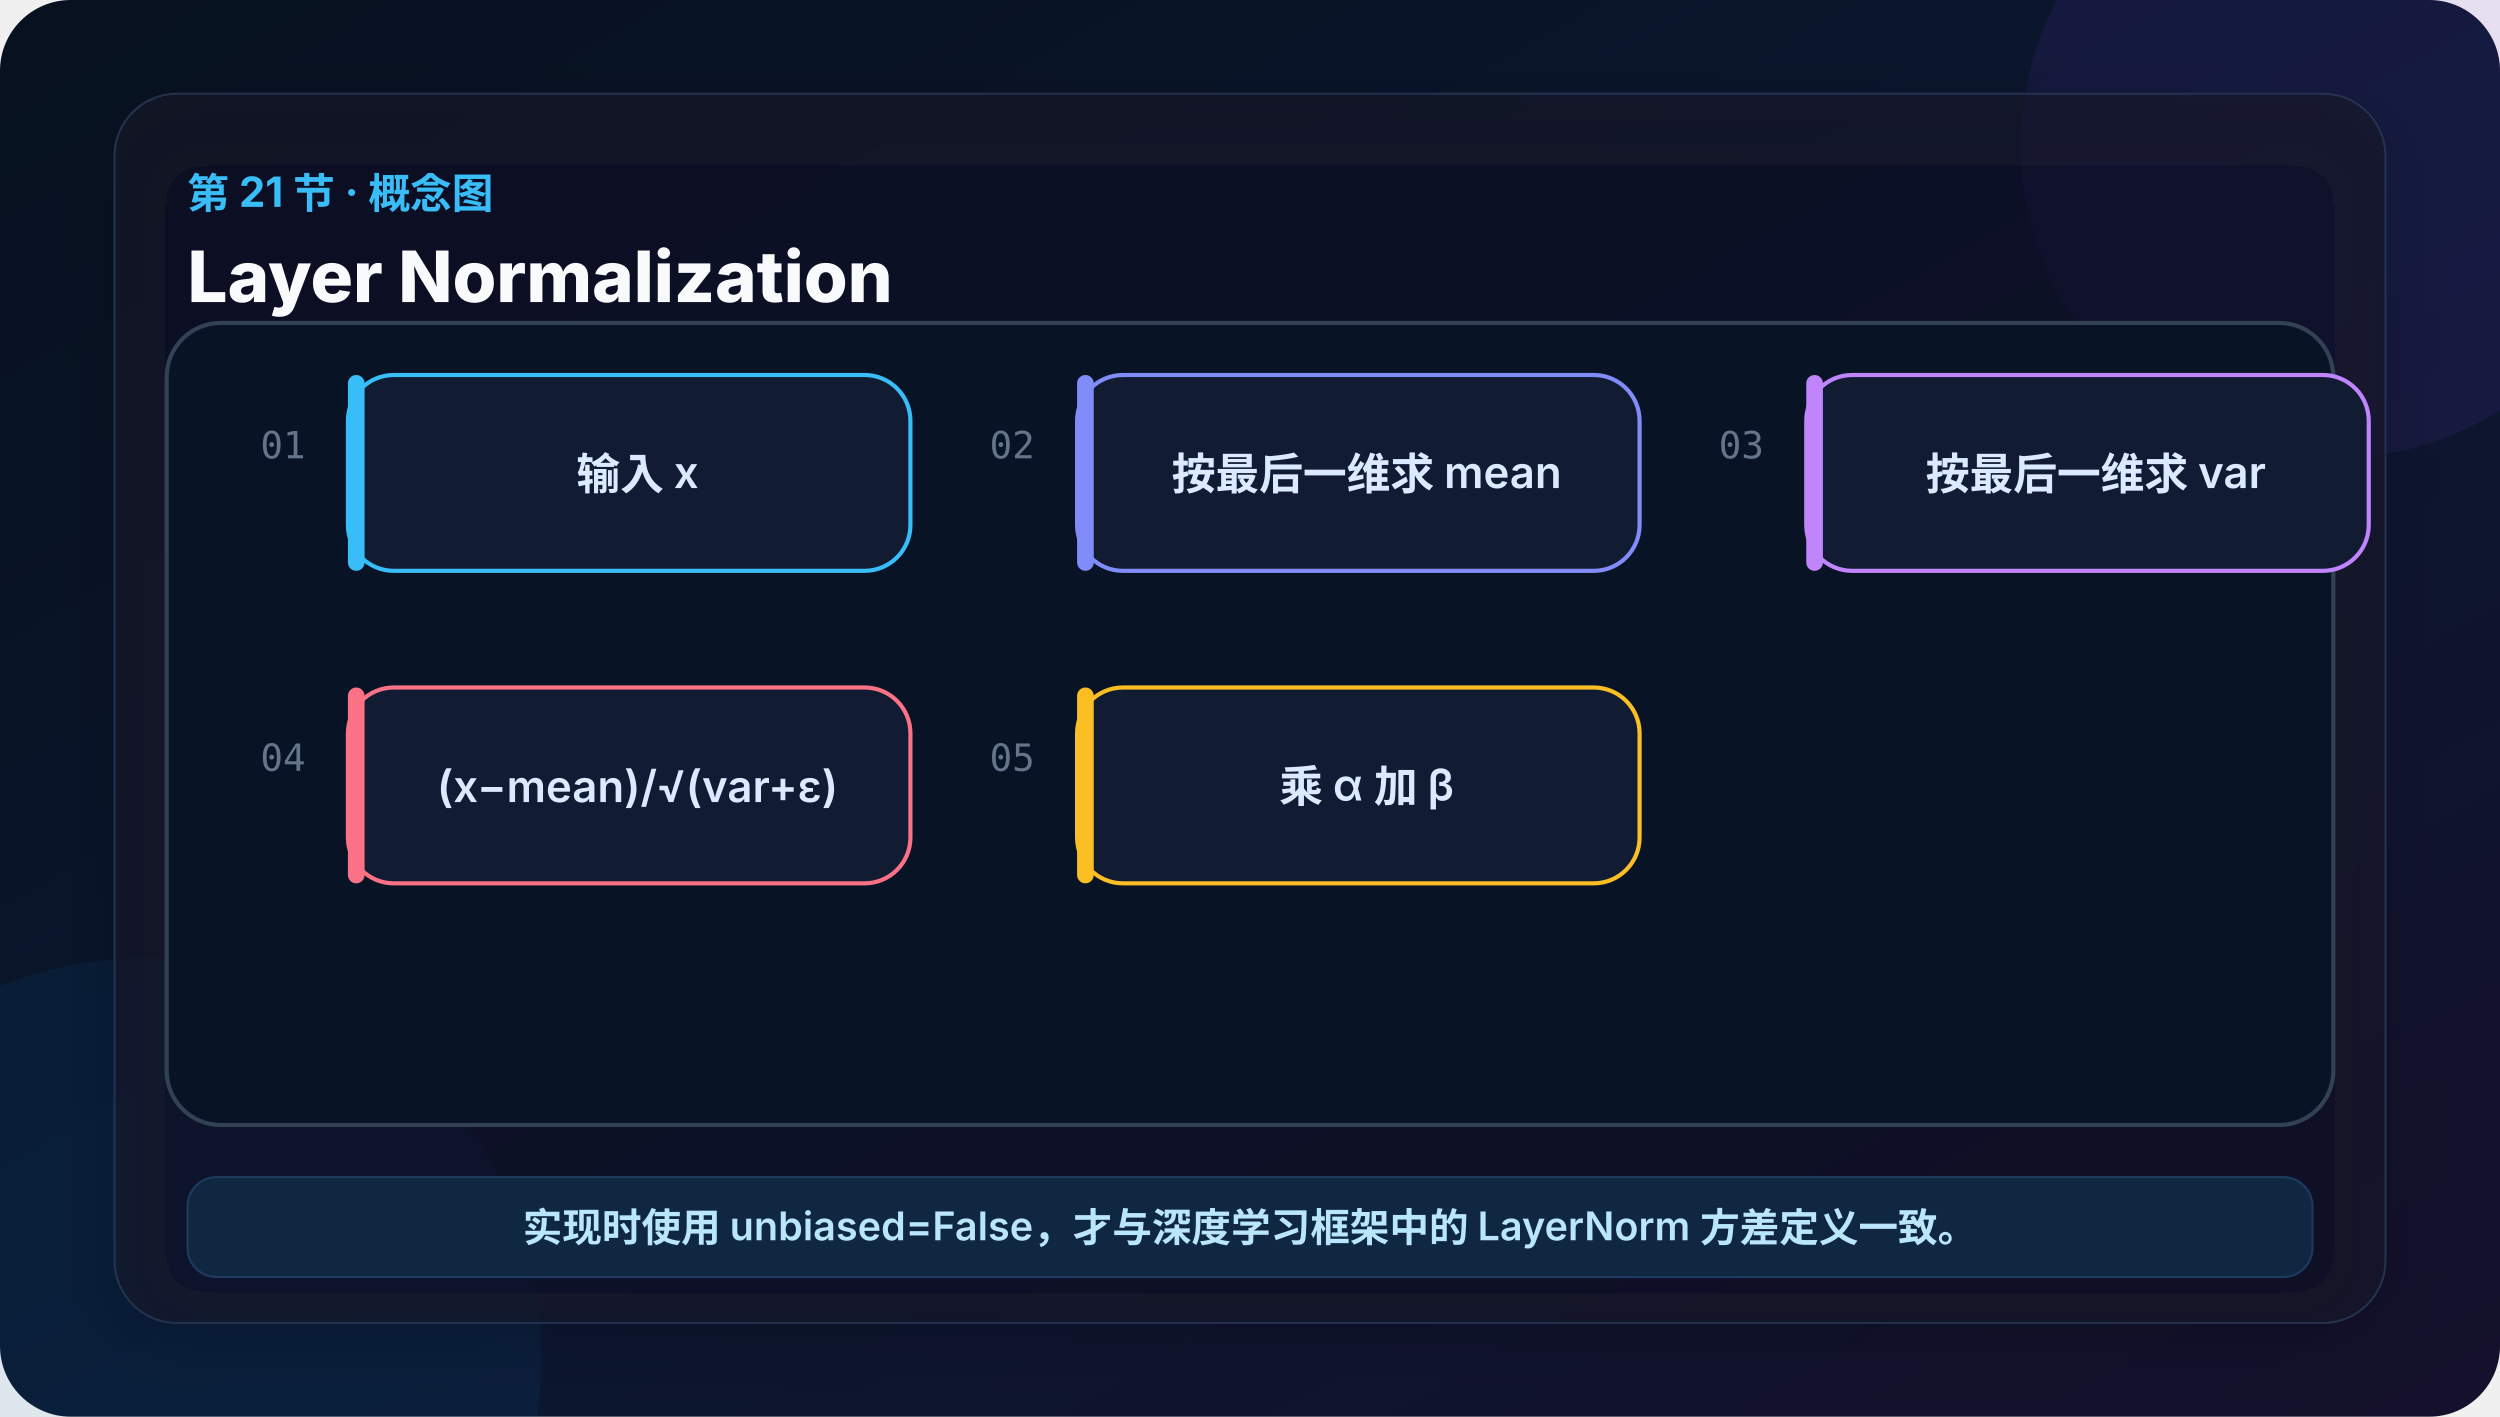
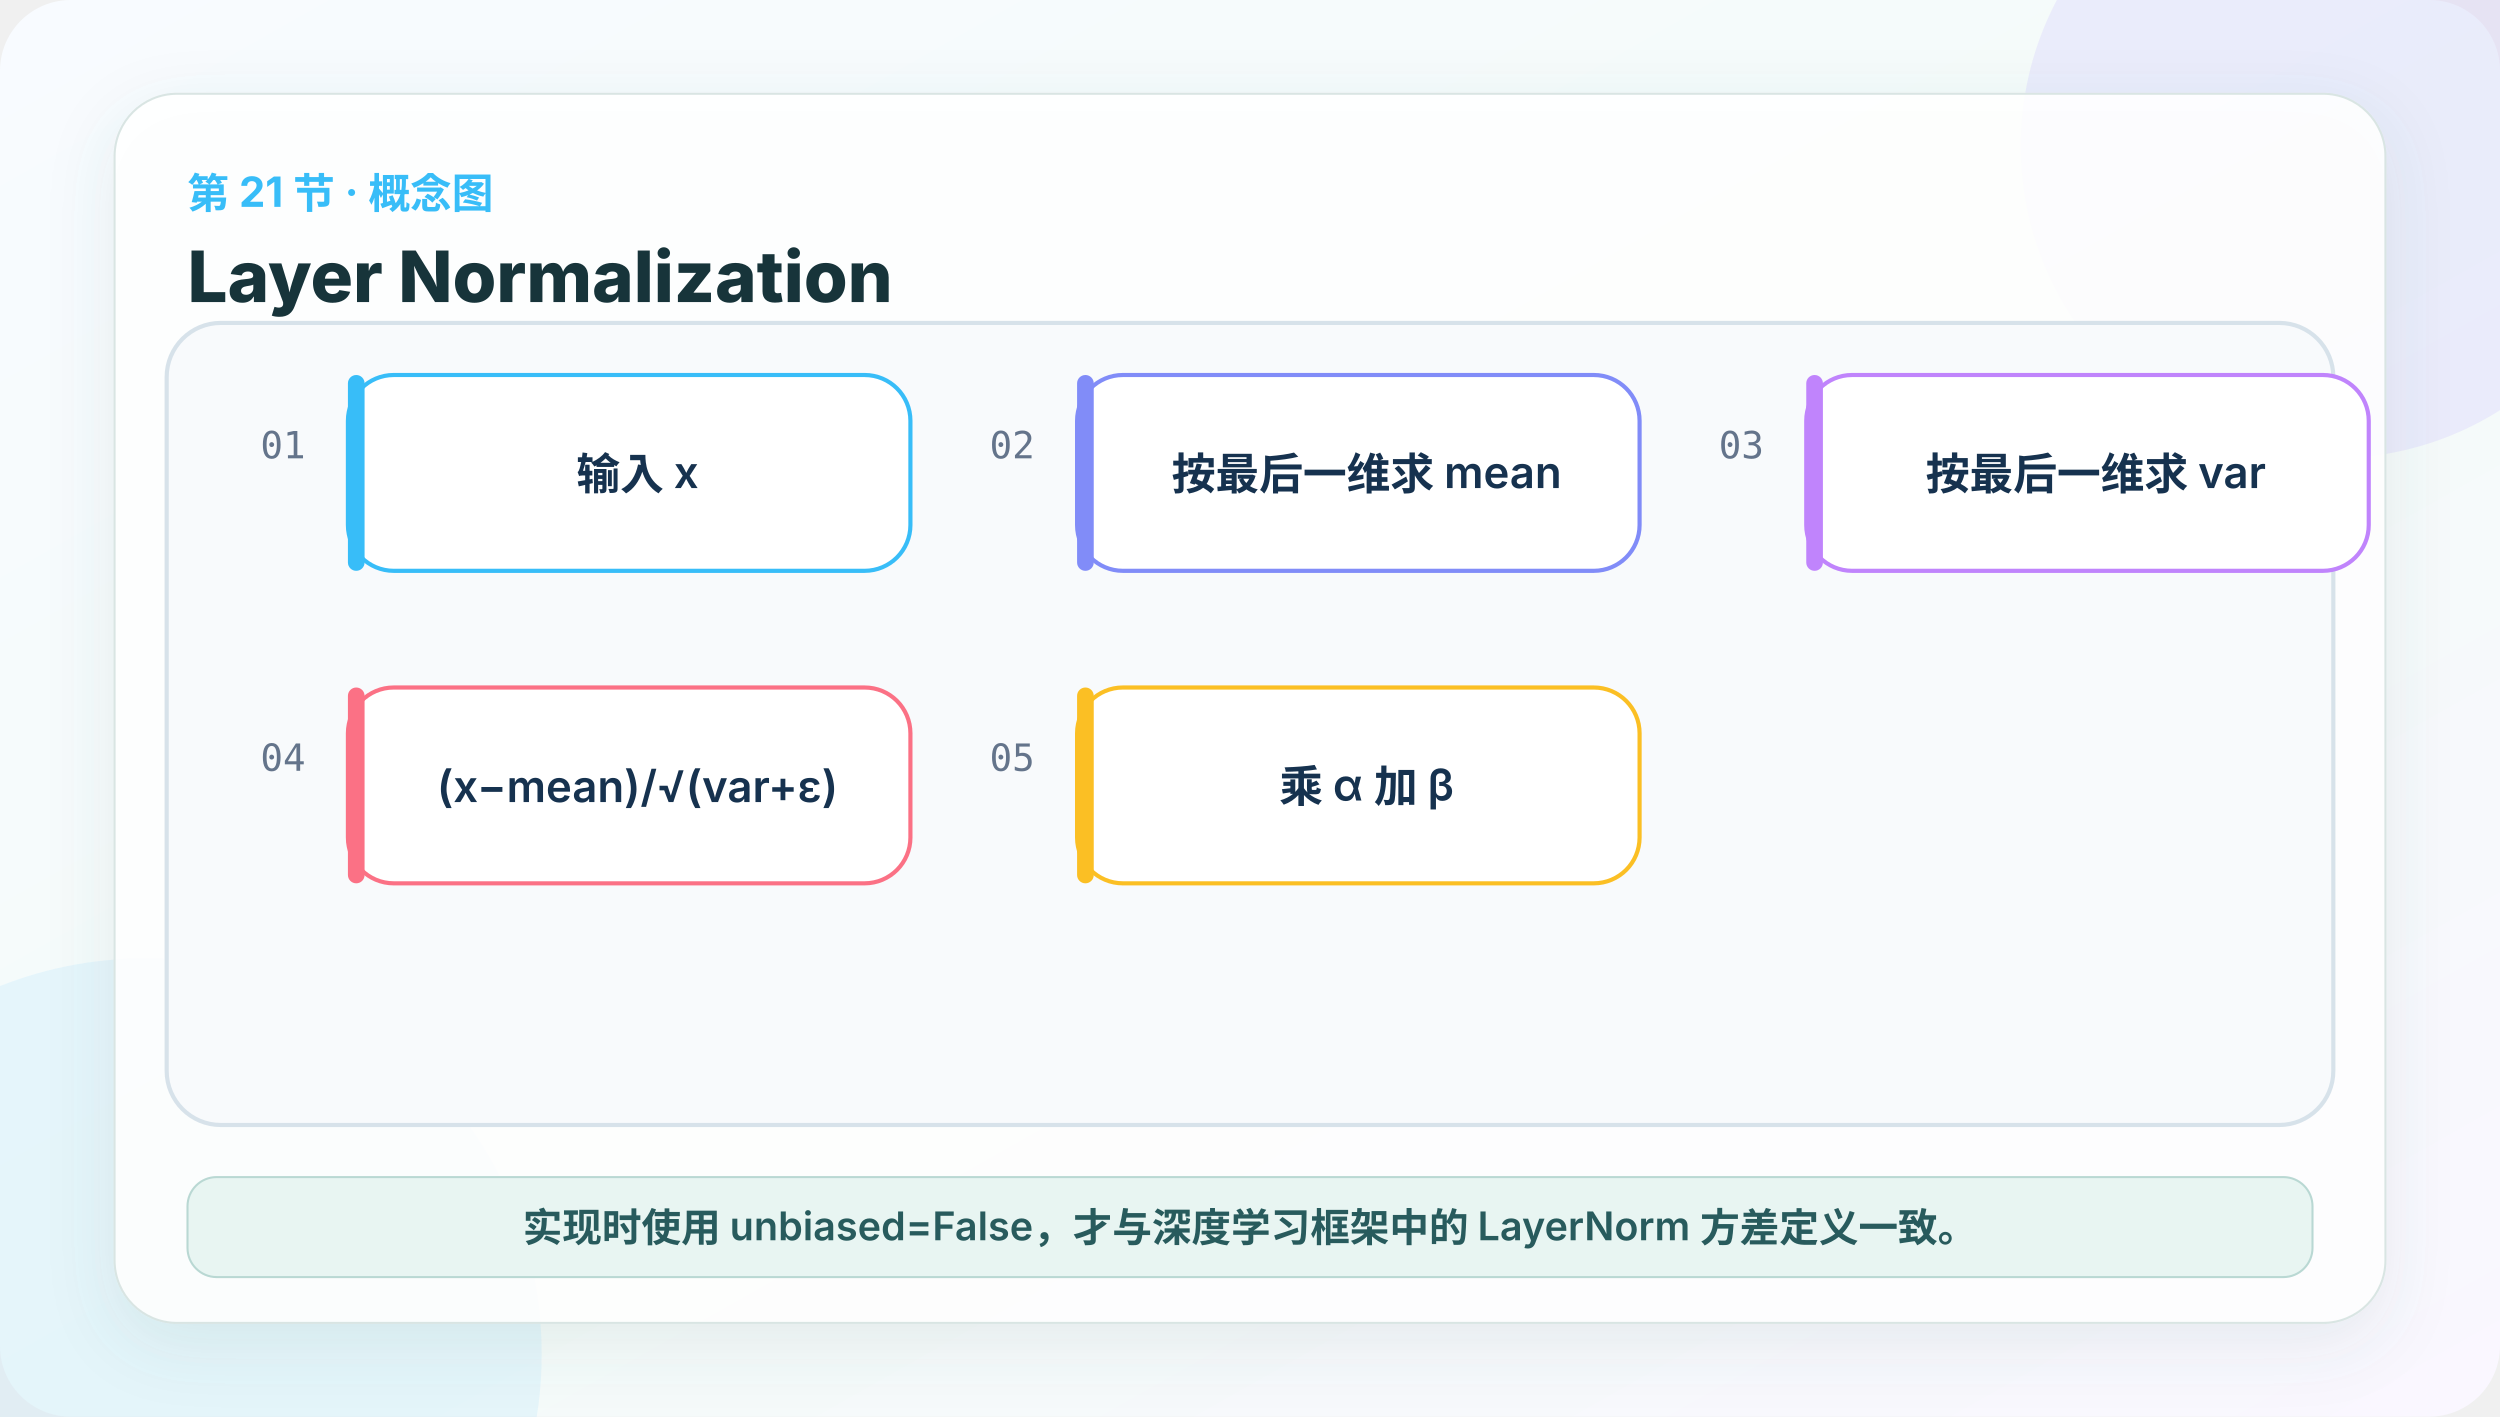
<svg xmlns="http://www.w3.org/2000/svg" width="1200" height="680" viewBox="0 0 1200 680" role="img" aria-labelledby="title desc">
  <defs>
    <linearGradient id="bg" x1="0" y1="0" x2="1" y2="1">
-       <stop offset="0" stop-color="#07111f" />
-       <stop offset="0.55" stop-color="#0b1730" />
-       <stop offset="1" stop-color="#15102b" />
+       <stop offset="0" stop-color="#f8fbff" />
+       <stop offset="0.55" stop-color="#f4fbf9" />
+       <stop offset="1" stop-color="#faf7ff" />
    </linearGradient>
    <filter id="shadow" x="-20%" y="-20%" width="140%" height="140%">
-       <feDropShadow dx="0" dy="10" stdDeviation="16" flood-color="#000" flood-opacity=".3" />
+       <feDropShadow dx="0" dy="10" stdDeviation="16" flood-color="#47716d" flood-opacity=".12" />
    </filter>
    <marker id="arrow" viewBox="0 0 10 10" refX="9" refY="5" markerWidth="7" markerHeight="7" orient="auto-start-reverse">
      <path d="M 0 0 L 10 5 L 0 10 z" fill="#64748b" />
    </marker>
  </defs>
  <rect width="1200" height="680" rx="34" fill="url(#bg)" />
-   <circle cx="1120" cy="70" r="150" fill="#7c3aed" opacity=".09" />
-   <circle cx="70" cy="650" r="190" fill="#0284c7" opacity=".08" />
+   <circle cx="1120" cy="70" r="150" fill="#c4b5fd" opacity=".22" />
+   <circle cx="70" cy="650" r="190" fill="#bae6fd" opacity=".28" />
  <g filter="url(#shadow)">
-     <rect x="55" y="45" width="1090" height="590" rx="30" fill="#081426" fill-opacity=".6" stroke="#26334d" />
+     <rect x="55" y="45" width="1090" height="590" rx="30" fill="#ffffff" fill-opacity=".88" stroke="#d9e5e3" />
  </g>
  <text x="90" y="100" font-family="Inter, PingFang SC, Microsoft YaHei, sans-serif" font-size="20" font-weight="700" fill="#38bdf8">第 21 节 · 概念图</text>
-   <text x="90" y="145" font-family="Inter, PingFang SC, Microsoft YaHei, sans-serif" font-size="34" font-weight="800" fill="#f8fafc">Layer Normalization</text>
+   <text x="90" y="145" font-family="Inter, PingFang SC, Microsoft YaHei, sans-serif" font-size="34" font-weight="800" fill="#17343a">Layer Normalization</text>
  <g font-family="Inter, PingFang SC, Microsoft YaHei, sans-serif">
-     <rect x="80" y="155" width="1040" height="385" rx="26" fill="#081426" stroke="#334155" stroke-width="2" />
+     <rect x="80" y="155" width="1040" height="385" rx="26" fill="#f8fafc" stroke="#d7e2ea" stroke-width="2" />
    <text x="125" y="220" font-family="ui-monospace, SFMono-Regular, Menlo, monospace" font-size="18" fill="#64748b">01</text>
-     <rect x="167" y="180" width="270" height="94" rx="22" fill="#111c33" stroke="#38bdf8" stroke-width="2" />
+     <rect x="167" y="180" width="270" height="94" rx="22" fill="#ffffff" stroke="#38bdf8" stroke-width="2" />
    <rect x="167" y="180" width="8" height="94" rx="4" fill="#38bdf8" />
-     <text x="306" y="235" text-anchor="middle" font-size="21" font-weight="600" fill="#dbeafe">输入 x</text>
+     <text x="306" y="235" text-anchor="middle" font-size="21" font-weight="600" fill="#16324f">输入 x</text>
    <text x="475" y="220" font-family="ui-monospace, SFMono-Regular, Menlo, monospace" font-size="18" fill="#64748b">02</text>
-     <rect x="517" y="180" width="270" height="94" rx="22" fill="#111c33" stroke="#818cf8" stroke-width="2" />
+     <rect x="517" y="180" width="270" height="94" rx="22" fill="#ffffff" stroke="#818cf8" stroke-width="2" />
    <rect x="517" y="180" width="8" height="94" rx="4" fill="#818cf8" />
-     <text x="656" y="235" text-anchor="middle" font-size="21" font-weight="600" fill="#dbeafe">按最后一维求 mean</text>
+     <text x="656" y="235" text-anchor="middle" font-size="21" font-weight="600" fill="#16324f">按最后一维求 mean</text>
    <text x="825" y="220" font-family="ui-monospace, SFMono-Regular, Menlo, monospace" font-size="18" fill="#64748b">03</text>
-     <rect x="867" y="180" width="270" height="94" rx="22" fill="#111c33" stroke="#c084fc" stroke-width="2" />
+     <rect x="867" y="180" width="270" height="94" rx="22" fill="#ffffff" stroke="#c084fc" stroke-width="2" />
    <rect x="867" y="180" width="8" height="94" rx="4" fill="#c084fc" />
-     <text x="1006" y="235" text-anchor="middle" font-size="21" font-weight="600" fill="#dbeafe">按最后一维求 var</text>
+     <text x="1006" y="235" text-anchor="middle" font-size="21" font-weight="600" fill="#16324f">按最后一维求 var</text>
    <text x="125" y="370" font-family="ui-monospace, SFMono-Regular, Menlo, monospace" font-size="18" fill="#64748b">04</text>
-     <rect x="167" y="330" width="270" height="94" rx="22" fill="#111c33" stroke="#fb7185" stroke-width="2" />
+     <rect x="167" y="330" width="270" height="94" rx="22" fill="#ffffff" stroke="#fb7185" stroke-width="2" />
    <rect x="167" y="330" width="8" height="94" rx="4" fill="#fb7185" />
-     <text x="306" y="385" text-anchor="middle" font-size="21" font-weight="600" fill="#dbeafe">(x−mean)/√(var+ε)</text>
+     <text x="306" y="385" text-anchor="middle" font-size="21" font-weight="600" fill="#16324f">(x−mean)/√(var+ε)</text>
    <text x="475" y="370" font-family="ui-monospace, SFMono-Regular, Menlo, monospace" font-size="18" fill="#64748b">05</text>
-     <rect x="517" y="330" width="270" height="94" rx="22" fill="#111c33" stroke="#fbbf24" stroke-width="2" />
+     <rect x="517" y="330" width="270" height="94" rx="22" fill="#ffffff" stroke="#fbbf24" stroke-width="2" />
    <rect x="517" y="330" width="8" height="94" rx="4" fill="#fbbf24" />
-     <text x="656" y="385" text-anchor="middle" font-size="21" font-weight="600" fill="#dbeafe">乘 α 加 β</text>
+     <text x="656" y="385" text-anchor="middle" font-size="21" font-weight="600" fill="#16324f">乘 α 加 β</text>
  </g>
-   <rect x="90" y="565" width="1020" height="48" rx="14" fill="#0f2741" stroke="#1e3a5f" />
-   <text x="600" y="596" text-anchor="middle" font-family="Inter, PingFang SC, Microsoft YaHei, sans-serif" font-size="19" font-weight="600" fill="#bae6fd">实现时使用 unbiased=False，才与深度学习框架中的 LayerNorm 方差定义一致。</text>
+   <rect x="90" y="565" width="1020" height="48" rx="14" fill="#e8f5f2" stroke="#b9d8d3" />
+   <text x="600" y="596" text-anchor="middle" font-family="Inter, PingFang SC, Microsoft YaHei, sans-serif" font-size="19" font-weight="600" fill="#285b5d">实现时使用 unbiased=False，才与深度学习框架中的 LayerNorm 方差定义一致。</text>
</svg>
